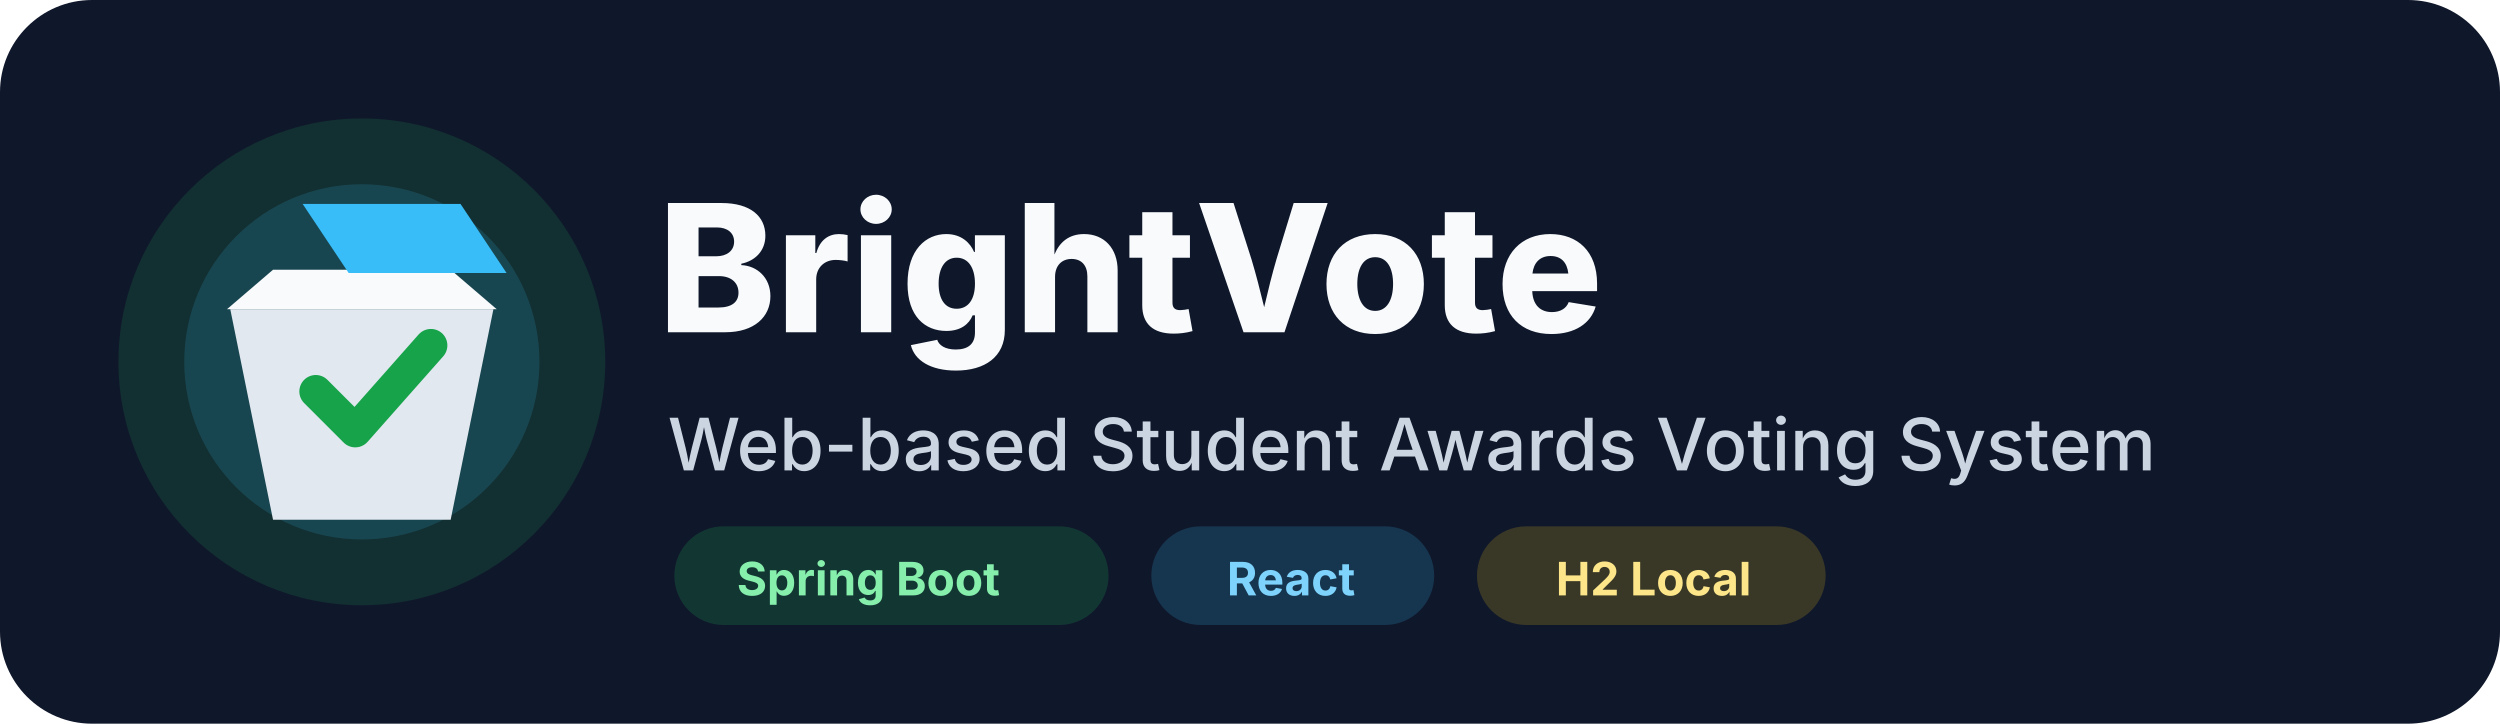
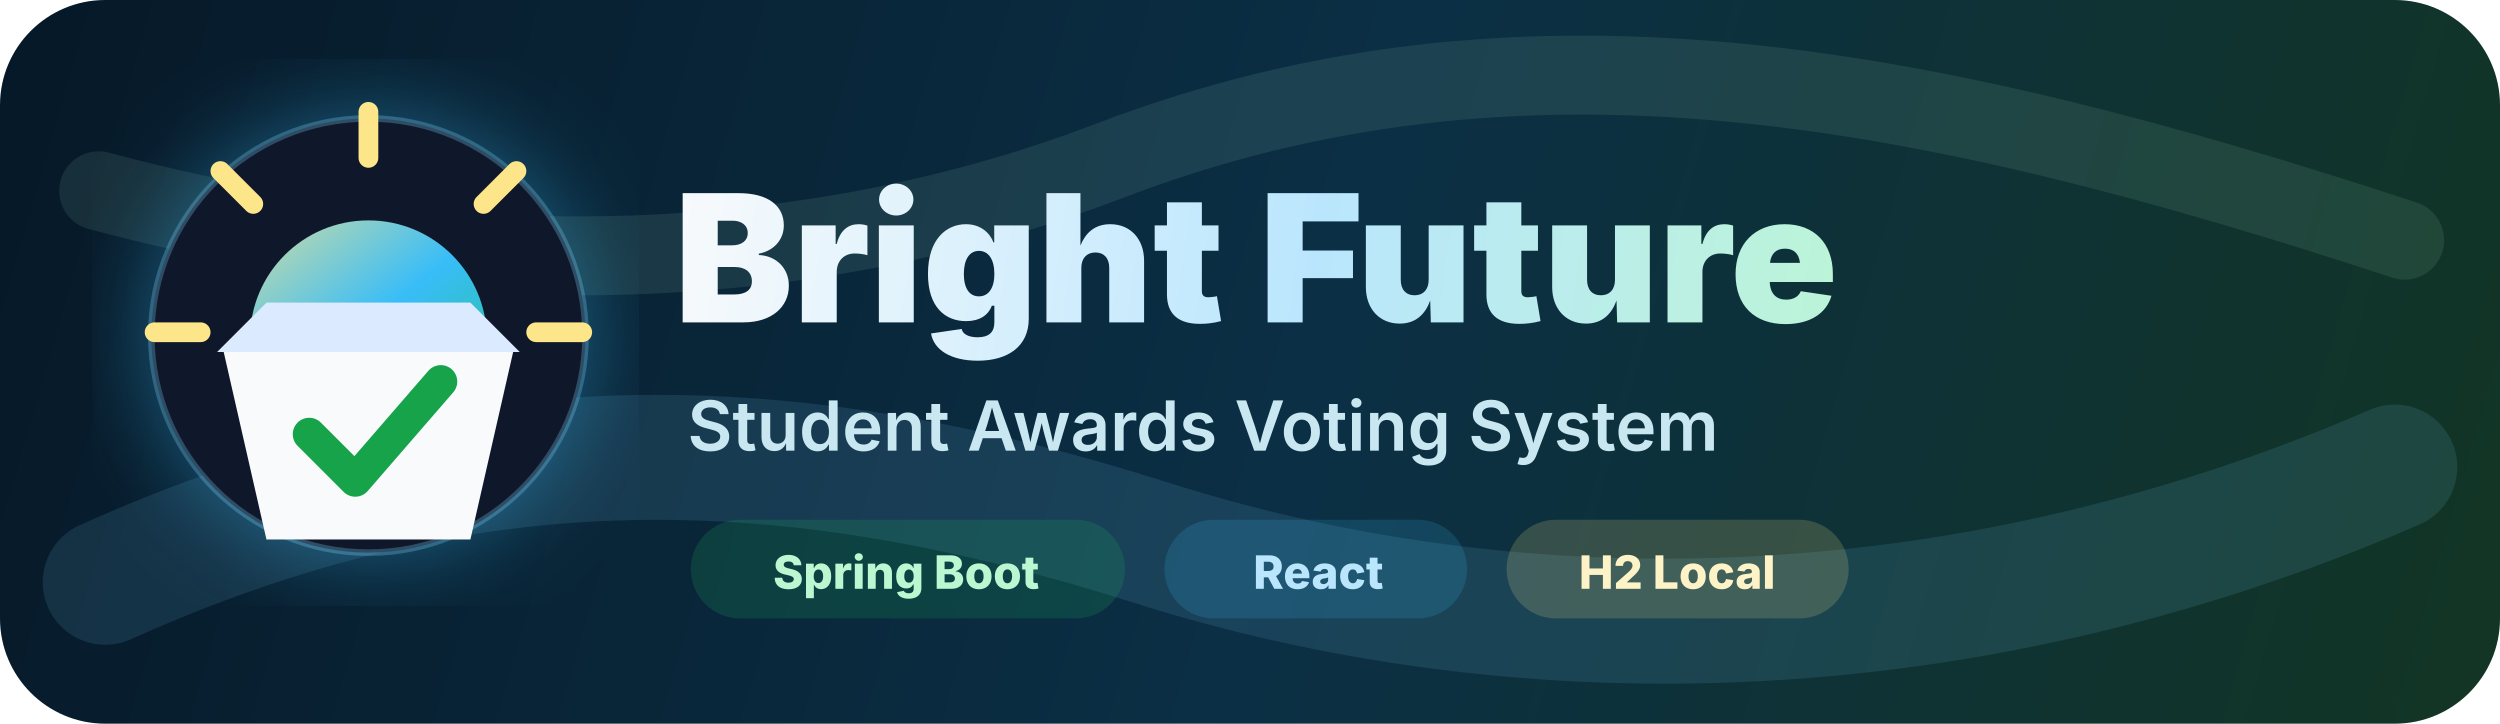
<svg xmlns="http://www.w3.org/2000/svg" width="760" height="220" viewBox="0 0 760 220" fill="none" role="img" aria-labelledby="title desc">
-   <rect width="760" height="220" rx="28" fill="#0F172A" />
-   <circle cx="110" cy="110" r="74" fill="#22C55E" opacity="0.14" />
-   <circle cx="110" cy="110" r="54" fill="#38BDF8" opacity="0.16" />
-   <path d="M70 94H150L137 158H83L70 94Z" fill="#E2E8F0" />
-   <path d="M83 82H137L151 94H69L83 82Z" fill="#F8FAFC" />
-   <path d="M96 119L108 131L131 105" stroke="#16A34A" stroke-width="10" stroke-linecap="round" stroke-linejoin="round" />
-   <path d="M92 62H140L154 83H106L92 62Z" fill="#38BDF8" />
-   <text x="200" y="101" fill="#F8FAFC" font-family="Inter, Segoe UI, Arial, sans-serif" font-size="54" font-weight="800">BrightVote</text>
-   <text x="203" y="143" fill="#CBD5E1" font-family="Inter, Segoe UI, Arial, sans-serif" font-size="22" font-weight="500">Web-based Student Awards Voting System</text>
-   <rect x="205" y="160" width="132" height="30" rx="15" fill="#22C55E" opacity="0.18" />
-   <text x="224" y="181" fill="#86EFAC" font-family="Inter, Segoe UI, Arial, sans-serif" font-size="14" font-weight="700">Spring Boot</text>
-   <rect x="350" y="160" width="86" height="30" rx="15" fill="#38BDF8" opacity="0.18" />
-   <text x="373" y="181" fill="#7DD3FC" font-family="Inter, Segoe UI, Arial, sans-serif" font-size="14" font-weight="700">React</text>
-   <rect x="449" y="160" width="106" height="30" rx="15" fill="#FACC15" opacity="0.18" />
-   <text x="473" y="181" fill="#FDE68A" font-family="Inter, Segoe UI, Arial, sans-serif" font-size="14" font-weight="700">H2 Local</text>
+   <defs>
+     <linearGradient id="bg" x1="0" y1="0" x2="760" y2="220" gradientUnits="userSpaceOnUse">
+       <stop stop-color="#061827" />
+       <stop offset="0.52" stop-color="#0B2F45" />
+       <stop offset="1" stop-color="#123524" />
+     </linearGradient>
+     <linearGradient id="sun" x1="73" y1="50" x2="154" y2="151" gradientUnits="userSpaceOnUse">
+       <stop stop-color="#FDE68A" />
+       <stop offset="0.48" stop-color="#38BDF8" />
+       <stop offset="1" stop-color="#22C55E" />
+     </linearGradient>
+     <linearGradient id="word" x1="205" y1="63" x2="590" y2="118" gradientUnits="userSpaceOnUse">
+       <stop stop-color="#F8FAFC" />
+       <stop offset="0.5" stop-color="#BAE6FD" />
+       <stop offset="1" stop-color="#BBF7D0" />
+     </linearGradient>
+     <filter id="glow" x="28" y="18" width="166" height="166" filterUnits="userSpaceOnUse" color-interpolation-filters="sRGB">
+       <feGaussianBlur stdDeviation="14" result="blur" />
+       <feColorMatrix in="blur" type="matrix" values="0 0 0 0 0.22 0 0 0 0 0.74 0 0 0 0 0.97 0 0 0 0.42 0" />
+       <feBlend in="SourceGraphic" />
+     </filter>
+   </defs>
+   <rect width="760" height="220" rx="32" fill="url(#bg)" />
+   <path d="M32 177C143 127 240 130 350 165C457 199 592 201 728 142" stroke="#7DD3FC" stroke-opacity="0.12" stroke-width="38" stroke-linecap="round" />
+   <path d="M30 58C142 88 248 83 337 49C462 1 585 25 731 73" stroke="#BBF7D0" stroke-opacity="0.1" stroke-width="24" stroke-linecap="round" />
+   <g filter="url(#glow)">
+     <circle cx="112" cy="102" r="66" fill="#0F172A" stroke="#7DD3FC" stroke-opacity="0.28" stroke-width="2" />
+     <path d="M76 103C76 83.1 92.1 67 112 67C131.9 67 148 83.1 148 103H76Z" fill="url(#sun)" />
+     <path d="M68 107H156L143 164H81L68 107Z" fill="#F8FAFC" />
+     <path d="M81 92H143L158 107H66L81 92Z" fill="#DBEAFE" />
+     <path d="M94 132L108 146L134 116" stroke="#16A34A" stroke-width="10" stroke-linecap="round" stroke-linejoin="round" />
+     <path d="M112 48V34M147 62L157 52M163 101H177M77 62L67 52M61 101H47" stroke="#FDE68A" stroke-width="6" stroke-linecap="round" />
+   </g>
+   <text x="205" y="98" fill="url(#word)" font-family="Inter, Segoe UI, Arial, sans-serif" font-size="54" font-weight="900">Bright Future</text>
+   <text x="209" y="137" fill="#C8E7F0" font-family="Inter, Segoe UI, Arial, sans-serif" font-size="21" font-weight="600">Student Awards Voting System</text>
+   <rect x="210" y="158" width="132" height="30" rx="15" fill="#22C55E" opacity="0.16" />
+   <text x="235" y="179" fill="#BBF7D0" font-family="Inter, Segoe UI, Arial, sans-serif" font-size="14" font-weight="800">Spring Boot</text>
+   <rect x="354" y="158" width="92" height="30" rx="15" fill="#38BDF8" opacity="0.16" />
+   <text x="381" y="179" fill="#BAE6FD" font-family="Inter, Segoe UI, Arial, sans-serif" font-size="14" font-weight="800">React</text>
+   <rect x="458" y="158" width="104" height="30" rx="15" fill="#FDE68A" opacity="0.17" />
+   <text x="480" y="179" fill="#FEF3C7" font-family="Inter, Segoe UI, Arial, sans-serif" font-size="14" font-weight="800">H2 Local</text>
</svg>
